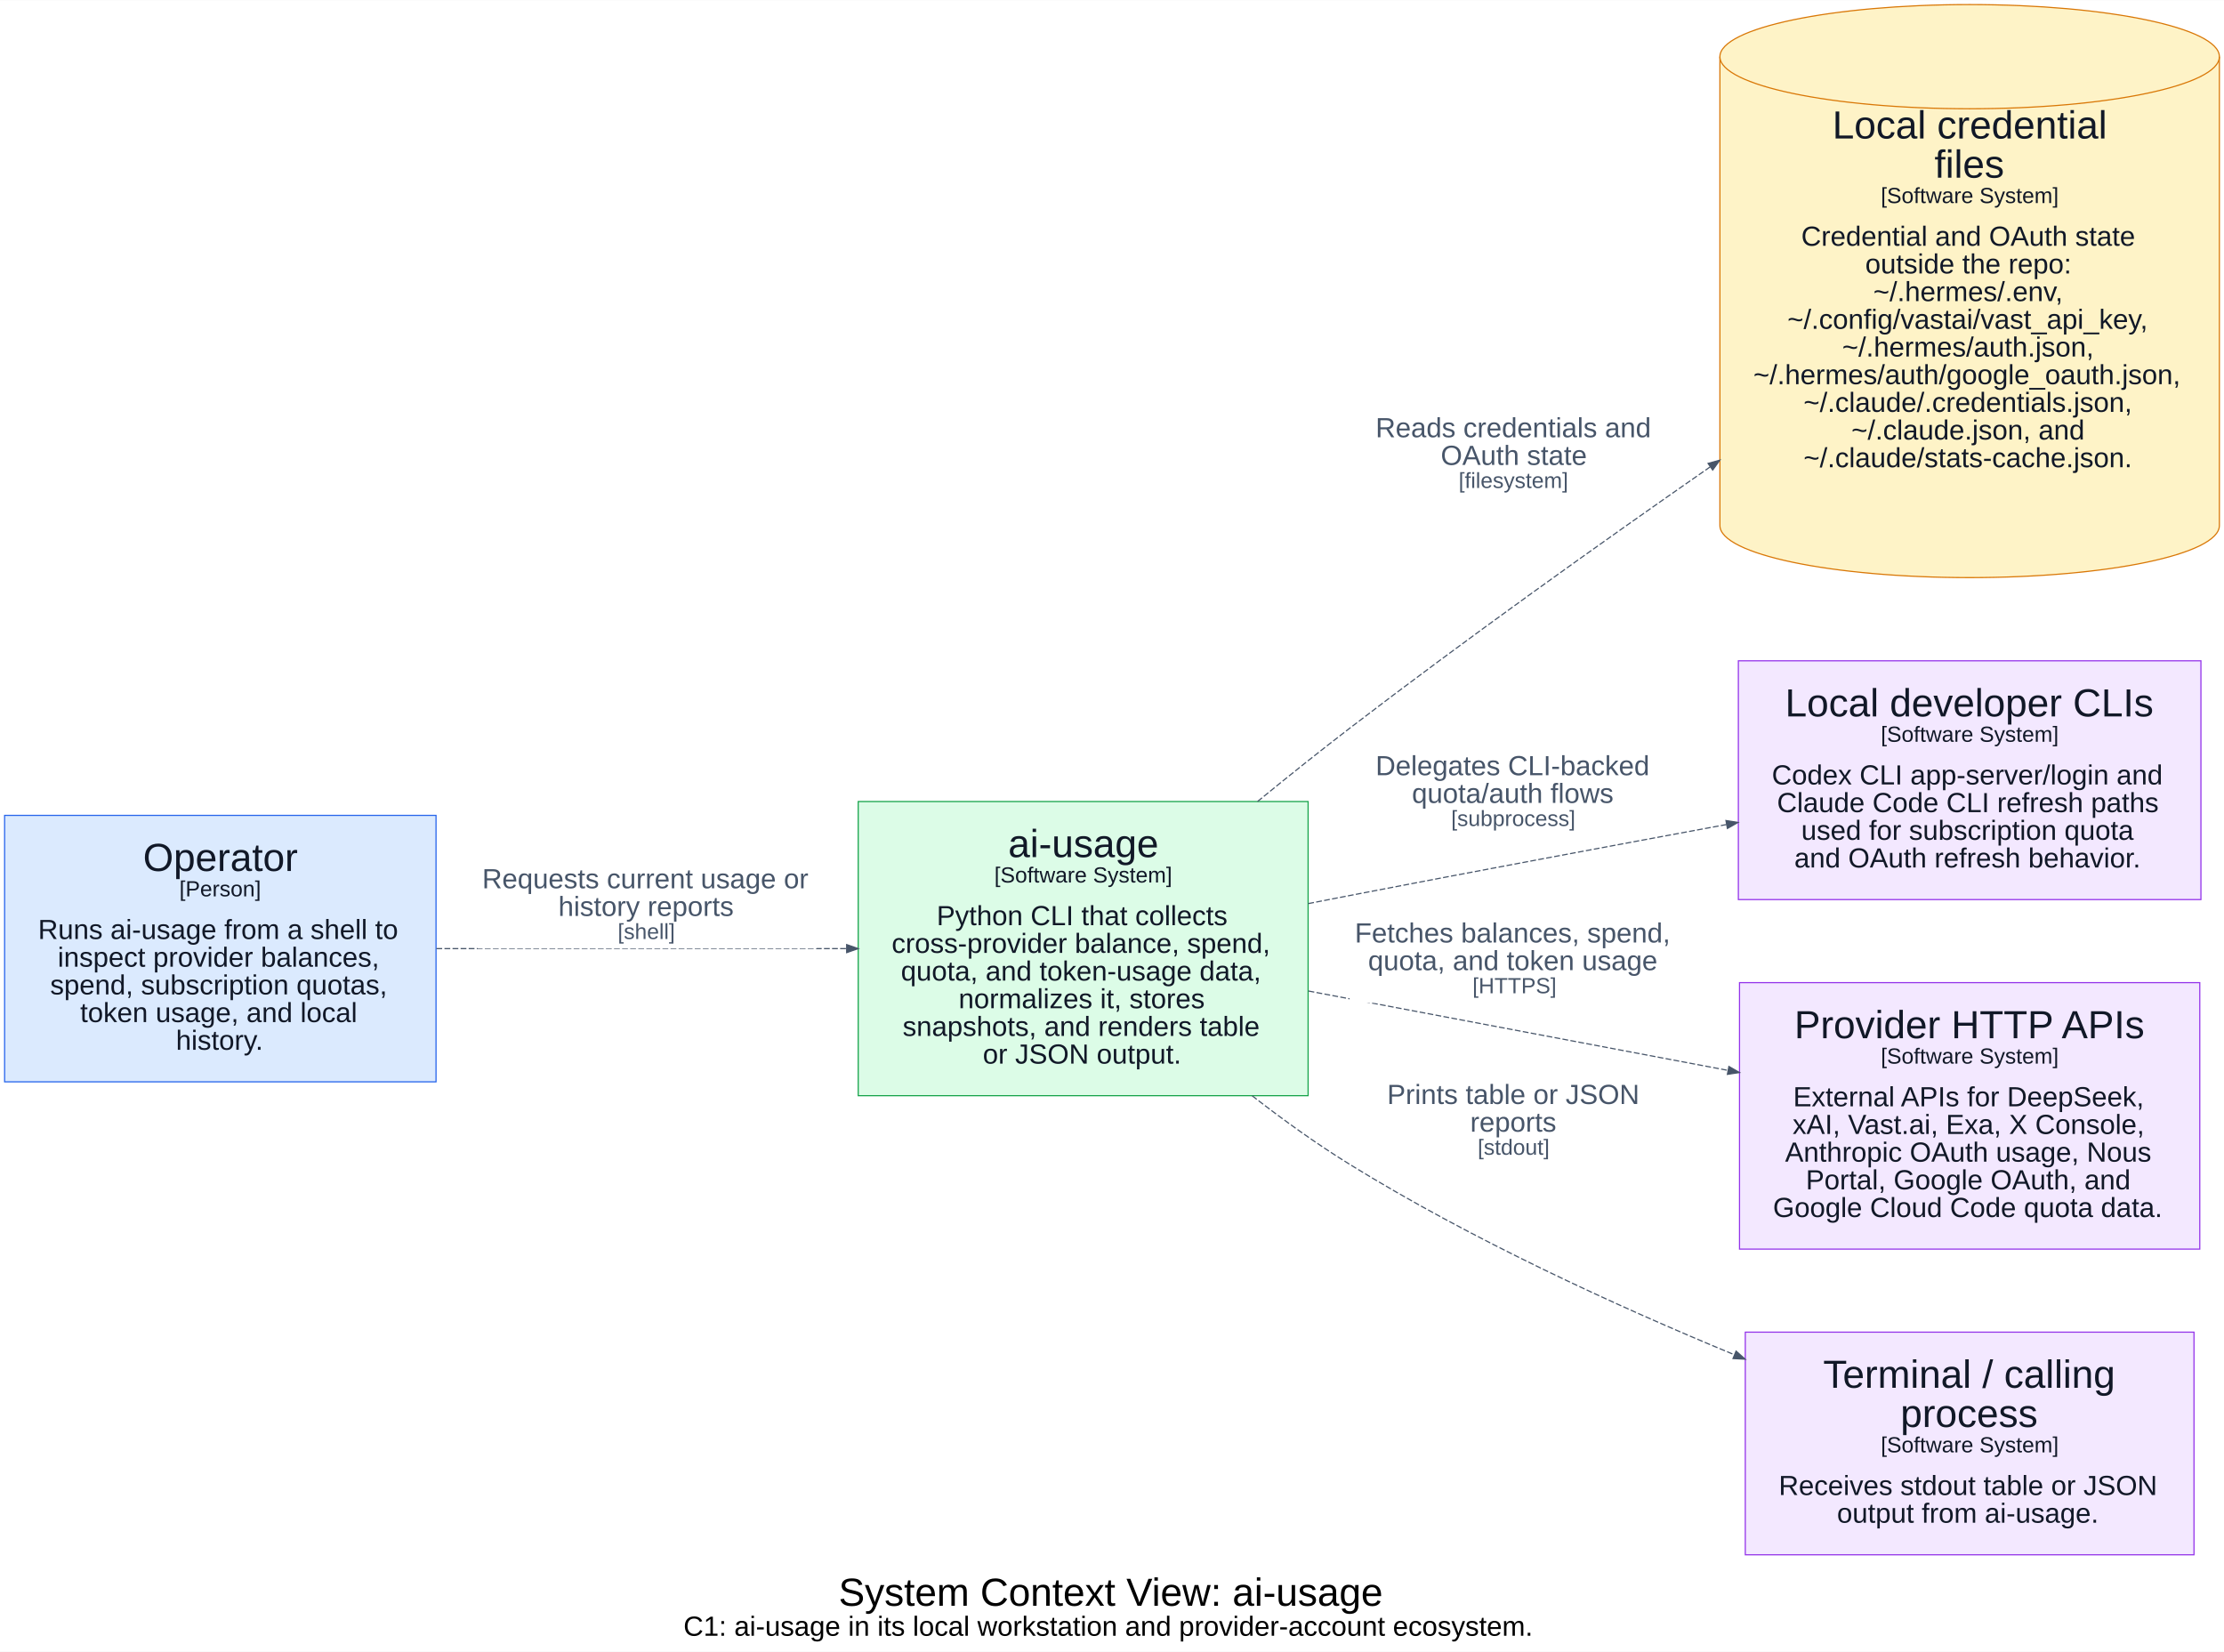
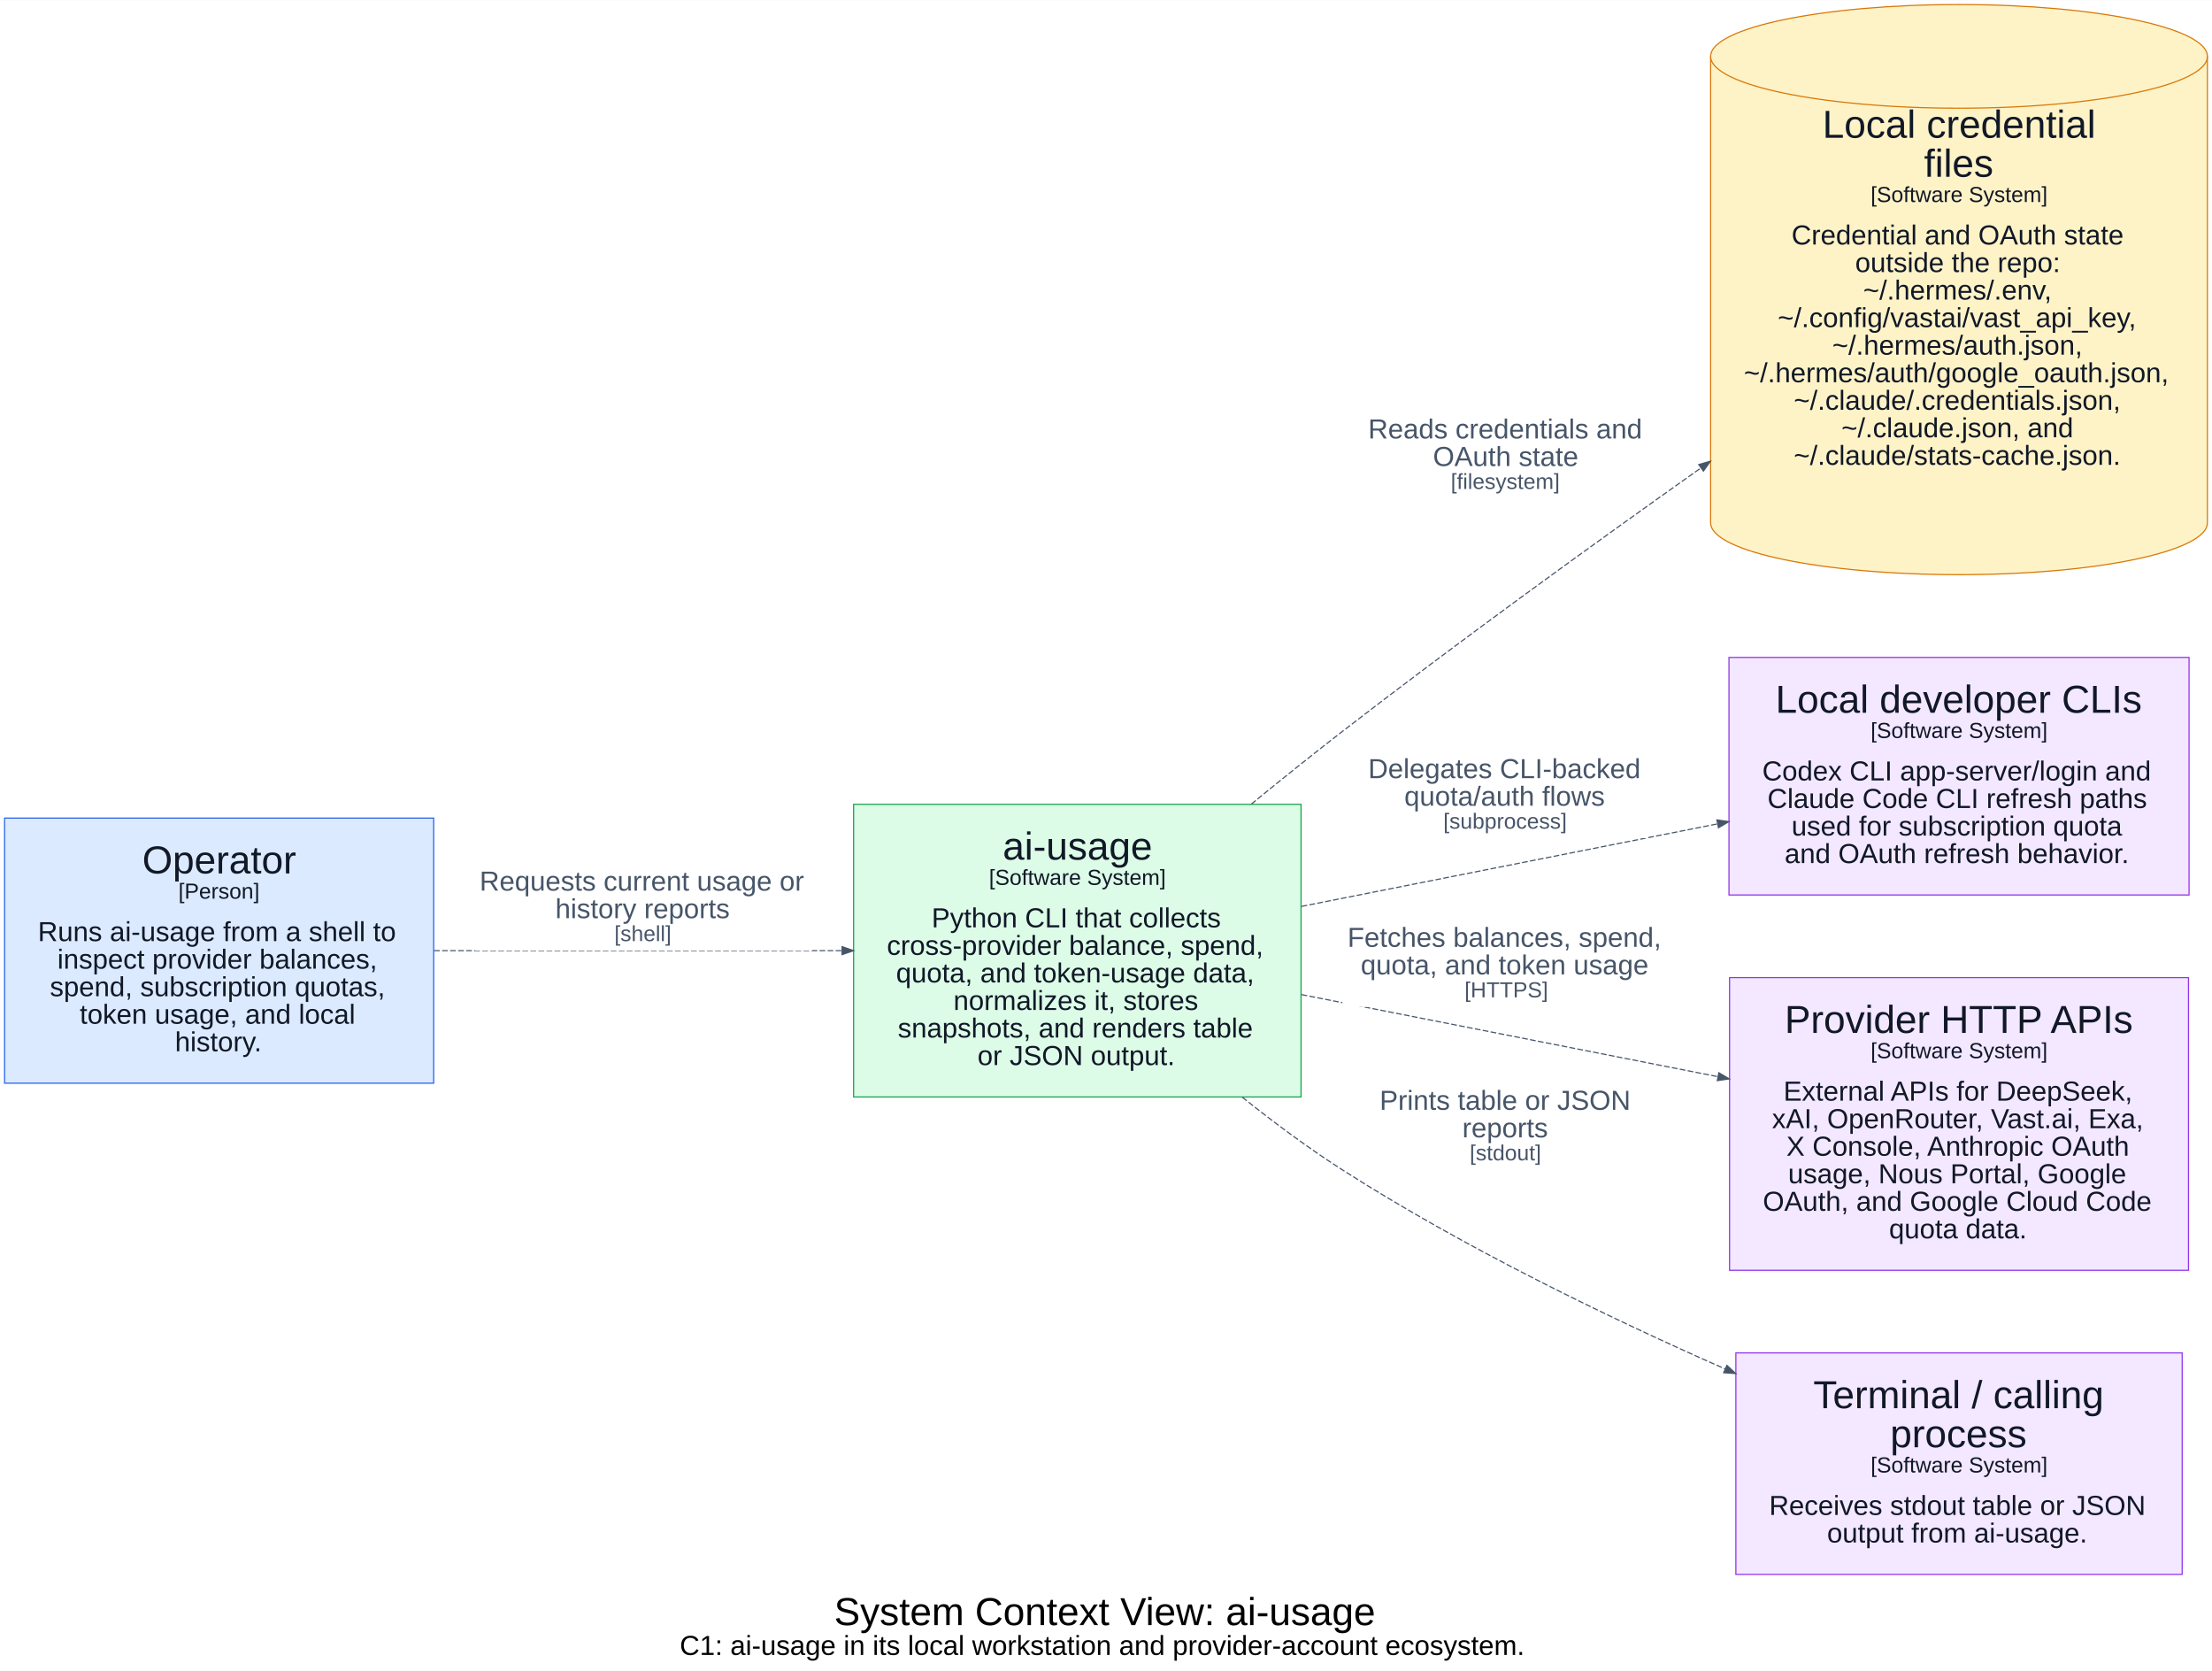
- <svg xmlns="http://www.w3.org/2000/svg" width="1928pt" height="1432pt" viewBox="0.00 0.00 1928.00 1431.69">
-   <g id="graph0" class="graph" transform="scale(1 1) rotate(0) translate(4 1427.69)">
-     <polygon fill="white" stroke="transparent" points="-4,4 -4,-1427.69 1924,-1427.69 1924,4 -4,4" />
+ <svg xmlns="http://www.w3.org/2000/svg" width="1928pt" height="1456pt" viewBox="0.00 0.00 1928.00 1455.69">
+   <g id="graph0" class="graph" transform="scale(1 1) rotate(0) translate(4 1451.69)">
+     <polygon fill="white" stroke="transparent" points="-4,4 -4,-1451.69 1924,-1451.69 1924,4 -4,4" />
    <text text-anchor="start" x="723" y="-35.8" font-family="Arial" font-size="34.00">System Context View: ai-usage</text>
    <text text-anchor="start" x="588.5" y="-9.8" font-family="Arial" font-size="24.00">C1: ai-usage in its local workstation and provider-account ecosystem.</text>
    <g id="1" class="node">
-       <polygon fill="#dbeafe" stroke="#2563eb" points="374,-721 0,-721 0,-490 374,-490 374,-721" />
-       <text text-anchor="start" x="120" y="-672.8" font-family="Arial" font-size="34.00" fill="#111827">Operator</text>
-       <text text-anchor="start" x="151.5" y="-650.8" font-family="Arial" font-size="19.00" fill="#111827">[Person]</text>
-       <text text-anchor="start" x="29" y="-613.8" font-family="Arial" font-size="24.00" fill="#111827">Runs ai-usage from a shell to</text>
-       <text text-anchor="start" x="46" y="-589.8" font-family="Arial" font-size="24.00" fill="#111827">inspect provider balances,</text>
-       <text text-anchor="start" x="39.5" y="-565.8" font-family="Arial" font-size="24.00" fill="#111827">spend, subscription quotas,</text>
-       <text text-anchor="start" x="65.5" y="-541.8" font-family="Arial" font-size="24.00" fill="#111827">token usage, and local</text>
-       <text text-anchor="start" x="148.5" y="-517.8" font-family="Arial" font-size="24.00" fill="#111827">history.</text>
+       <polygon fill="#dbeafe" stroke="#2563eb" points="374,-739 0,-739 0,-508 374,-508 374,-739" />
+       <text text-anchor="start" x="120" y="-690.8" font-family="Arial" font-size="34.00" fill="#111827">Operator</text>
+       <text text-anchor="start" x="151.5" y="-668.8" font-family="Arial" font-size="19.00" fill="#111827">[Person]</text>
+       <text text-anchor="start" x="29" y="-631.8" font-family="Arial" font-size="24.00" fill="#111827">Runs ai-usage from a shell to</text>
+       <text text-anchor="start" x="46" y="-607.8" font-family="Arial" font-size="24.00" fill="#111827">inspect provider balances,</text>
+       <text text-anchor="start" x="39.5" y="-583.8" font-family="Arial" font-size="24.00" fill="#111827">spend, subscription quotas,</text>
+       <text text-anchor="start" x="65.5" y="-559.8" font-family="Arial" font-size="24.00" fill="#111827">token usage, and local</text>
+       <text text-anchor="start" x="148.5" y="-535.8" font-family="Arial" font-size="24.00" fill="#111827">history.</text>
    </g>
    <g id="2" class="node">
-       <polygon fill="#dcfce7" stroke="#16a34a" points="1130,-733 740,-733 740,-478 1130,-478 1130,-733" />
-       <text text-anchor="start" x="870" y="-684.8" font-family="Arial" font-size="34.00" fill="#111827">ai-usage</text>
-       <text text-anchor="start" x="858" y="-662.8" font-family="Arial" font-size="19.00" fill="#111827">[Software System]</text>
-       <text text-anchor="start" x="808" y="-625.8" font-family="Arial" font-size="24.00" fill="#111827">Python CLI that collects</text>
-       <text text-anchor="start" x="769" y="-601.8" font-family="Arial" font-size="24.00" fill="#111827">cross-provider balance, spend,</text>
-       <text text-anchor="start" x="777" y="-577.8" font-family="Arial" font-size="24.00" fill="#111827">quota, and token-usage data,</text>
-       <text text-anchor="start" x="827" y="-553.8" font-family="Arial" font-size="24.00" fill="#111827">normalizes it, stores</text>
-       <text text-anchor="start" x="778.5" y="-529.8" font-family="Arial" font-size="24.00" fill="#111827">snapshots, and renders table</text>
-       <text text-anchor="start" x="848" y="-505.8" font-family="Arial" font-size="24.00" fill="#111827">or JSON output.</text>
+       <polygon fill="#dcfce7" stroke="#16a34a" points="1130,-751 740,-751 740,-496 1130,-496 1130,-751" />
+       <text text-anchor="start" x="870" y="-702.8" font-family="Arial" font-size="34.00" fill="#111827">ai-usage</text>
+       <text text-anchor="start" x="858" y="-680.8" font-family="Arial" font-size="19.00" fill="#111827">[Software System]</text>
+       <text text-anchor="start" x="808" y="-643.8" font-family="Arial" font-size="24.00" fill="#111827">Python CLI that collects</text>
+       <text text-anchor="start" x="769" y="-619.8" font-family="Arial" font-size="24.00" fill="#111827">cross-provider balance, spend,</text>
+       <text text-anchor="start" x="777" y="-595.8" font-family="Arial" font-size="24.00" fill="#111827">quota, and token-usage data,</text>
+       <text text-anchor="start" x="827" y="-571.8" font-family="Arial" font-size="24.00" fill="#111827">normalizes it, stores</text>
+       <text text-anchor="start" x="778.5" y="-547.8" font-family="Arial" font-size="24.00" fill="#111827">snapshots, and renders table</text>
+       <text text-anchor="start" x="848" y="-523.8" font-family="Arial" font-size="24.00" fill="#111827">or JSON output.</text>
    </g>
    <g id="18" class="edge">
-       <path fill="none" stroke="#475569" stroke-dasharray="5,2" d="M374.32,-605.5C482.4,-605.5 618.65,-605.5 729.66,-605.5" />
-       <polygon fill="#475569" stroke="#475569" points="729.98,-609 739.98,-605.5 729.98,-602 729.98,-609" />
-       <polygon fill="white" stroke="transparent" points="410,-605.5 410,-680.5 704,-680.5 704,-605.5 410,-605.5" />
-       <text text-anchor="start" x="414" y="-657.8" font-family="Arial" font-size="24.00" fill="#475569">Requests current usage or</text>
-       <text text-anchor="start" x="480" y="-633.8" font-family="Arial" font-size="24.00" fill="#475569">history reports</text>
-       <text text-anchor="start" x="531.5" y="-613.8" font-family="Arial" font-size="19.00" fill="#475569">[shell]</text>
+       <path fill="none" stroke="#475569" stroke-dasharray="5,2" d="M374.32,-623.5C482.4,-623.5 618.65,-623.5 729.66,-623.5" />
+       <polygon fill="#475569" stroke="#475569" points="729.98,-627 739.98,-623.5 729.98,-620 729.98,-627" />
+       <polygon fill="white" stroke="transparent" points="410,-623.5 410,-698.5 704,-698.5 704,-623.5 410,-623.5" />
+       <text text-anchor="start" x="414" y="-675.8" font-family="Arial" font-size="24.00" fill="#475569">Requests current usage or</text>
+       <text text-anchor="start" x="480" y="-651.8" font-family="Arial" font-size="24.00" fill="#475569">history reports</text>
+       <text text-anchor="start" x="531.5" y="-631.8" font-family="Arial" font-size="19.00" fill="#475569">[shell]</text>
    </g>
    <g id="14" class="node">
-       <path fill="#fef3c7" stroke="#d97706" d="M1920,-1378.72C1920,-1403.63 1822.96,-1423.88 1703.5,-1423.88 1584.04,-1423.88 1487,-1403.63 1487,-1378.72 1487,-1378.72 1487,-972.28 1487,-972.28 1487,-947.37 1584.04,-927.12 1703.5,-927.12 1822.96,-927.12 1920,-947.37 1920,-972.28 1920,-972.28 1920,-1378.72 1920,-1378.72" />
-       <path fill="none" stroke="#d97706" d="M1920,-1378.72C1920,-1353.8 1822.96,-1333.56 1703.5,-1333.56 1584.04,-1333.56 1487,-1353.8 1487,-1378.72" />
-       <text text-anchor="start" x="1584.5" y="-1307.8" font-family="Arial" font-size="34.00" fill="#111827">Local credential</text>
-       <text text-anchor="start" x="1673" y="-1273.8" font-family="Arial" font-size="34.00" fill="#111827">files</text>
-       <text text-anchor="start" x="1626.5" y="-1251.8" font-family="Arial" font-size="19.00" fill="#111827">[Software System]</text>
-       <text text-anchor="start" x="1557.5" y="-1214.8" font-family="Arial" font-size="24.00" fill="#111827">Credential and OAuth state</text>
-       <text text-anchor="start" x="1613" y="-1190.8" font-family="Arial" font-size="24.00" fill="#111827">outside the repo:</text>
-       <text text-anchor="start" x="1620" y="-1166.8" font-family="Arial" font-size="24.00" fill="#111827">~/.hermes/.env,</text>
-       <text text-anchor="start" x="1545.5" y="-1142.8" font-family="Arial" font-size="24.00" fill="#111827">~/.config/vastai/vast_api_key,</text>
-       <text text-anchor="start" x="1593" y="-1118.8" font-family="Arial" font-size="24.00" fill="#111827">~/.hermes/auth.json,</text>
-       <text text-anchor="start" x="1516" y="-1094.8" font-family="Arial" font-size="24.00" fill="#111827">~/.hermes/auth/google_oauth.json,</text>
-       <text text-anchor="start" x="1559.5" y="-1070.8" font-family="Arial" font-size="24.00" fill="#111827">~/.claude/.credentials.json,</text>
-       <text text-anchor="start" x="1601" y="-1046.8" font-family="Arial" font-size="24.00" fill="#111827">~/.claude.json, and</text>
-       <text text-anchor="start" x="1559.5" y="-1022.8" font-family="Arial" font-size="24.00" fill="#111827">~/.claude/stats-cache.json.</text>
+       <path fill="#fef3c7" stroke="#d97706" d="M1920,-1402.72C1920,-1427.63 1822.96,-1447.88 1703.5,-1447.88 1584.04,-1447.88 1487,-1427.63 1487,-1402.72 1487,-1402.72 1487,-996.28 1487,-996.28 1487,-971.37 1584.04,-951.12 1703.5,-951.12 1822.96,-951.12 1920,-971.37 1920,-996.28 1920,-996.28 1920,-1402.72 1920,-1402.72" />
+       <path fill="none" stroke="#d97706" d="M1920,-1402.72C1920,-1377.8 1822.96,-1357.56 1703.5,-1357.56 1584.04,-1357.56 1487,-1377.8 1487,-1402.72" />
+       <text text-anchor="start" x="1584.5" y="-1331.8" font-family="Arial" font-size="34.00" fill="#111827">Local credential</text>
+       <text text-anchor="start" x="1673" y="-1297.8" font-family="Arial" font-size="34.00" fill="#111827">files</text>
+       <text text-anchor="start" x="1626.5" y="-1275.8" font-family="Arial" font-size="19.00" fill="#111827">[Software System]</text>
+       <text text-anchor="start" x="1557.5" y="-1238.8" font-family="Arial" font-size="24.00" fill="#111827">Credential and OAuth state</text>
+       <text text-anchor="start" x="1613" y="-1214.8" font-family="Arial" font-size="24.00" fill="#111827">outside the repo:</text>
+       <text text-anchor="start" x="1620" y="-1190.8" font-family="Arial" font-size="24.00" fill="#111827">~/.hermes/.env,</text>
+       <text text-anchor="start" x="1545.5" y="-1166.8" font-family="Arial" font-size="24.00" fill="#111827">~/.config/vastai/vast_api_key,</text>
+       <text text-anchor="start" x="1593" y="-1142.8" font-family="Arial" font-size="24.00" fill="#111827">~/.hermes/auth.json,</text>
+       <text text-anchor="start" x="1516" y="-1118.8" font-family="Arial" font-size="24.00" fill="#111827">~/.hermes/auth/google_oauth.json,</text>
+       <text text-anchor="start" x="1559.5" y="-1094.8" font-family="Arial" font-size="24.00" fill="#111827">~/.claude/.credentials.json,</text>
+       <text text-anchor="start" x="1601" y="-1070.8" font-family="Arial" font-size="24.00" fill="#111827">~/.claude.json, and</text>
+       <text text-anchor="start" x="1559.5" y="-1046.8" font-family="Arial" font-size="24.00" fill="#111827">~/.claude/stats-cache.json.</text>
    </g>
    <g id="15" class="node">
-       <polygon fill="#f3e8ff" stroke="#9333ea" points="1904,-855 1503,-855 1503,-648 1904,-648 1904,-855" />
-       <text text-anchor="start" x="1543.5" y="-806.8" font-family="Arial" font-size="34.00" fill="#111827">Local developer CLIs</text>
-       <text text-anchor="start" x="1626.5" y="-784.8" font-family="Arial" font-size="19.00" fill="#111827">[Software System]</text>
-       <text text-anchor="start" x="1532" y="-747.8" font-family="Arial" font-size="24.00" fill="#111827">Codex CLI app-server/login and</text>
-       <text text-anchor="start" x="1536.5" y="-723.8" font-family="Arial" font-size="24.00" fill="#111827">Claude Code CLI refresh paths</text>
-       <text text-anchor="start" x="1557.5" y="-699.8" font-family="Arial" font-size="24.00" fill="#111827">used for subscription quota</text>
-       <text text-anchor="start" x="1551.5" y="-675.8" font-family="Arial" font-size="24.00" fill="#111827">and OAuth refresh behavior.</text>
+       <polygon fill="#f3e8ff" stroke="#9333ea" points="1904,-879 1503,-879 1503,-672 1904,-672 1904,-879" />
+       <text text-anchor="start" x="1543.5" y="-830.8" font-family="Arial" font-size="34.00" fill="#111827">Local developer CLIs</text>
+       <text text-anchor="start" x="1626.5" y="-808.8" font-family="Arial" font-size="19.00" fill="#111827">[Software System]</text>
+       <text text-anchor="start" x="1532" y="-771.8" font-family="Arial" font-size="24.00" fill="#111827">Codex CLI app-server/login and</text>
+       <text text-anchor="start" x="1536.5" y="-747.8" font-family="Arial" font-size="24.00" fill="#111827">Claude Code CLI refresh paths</text>
+       <text text-anchor="start" x="1557.5" y="-723.8" font-family="Arial" font-size="24.00" fill="#111827">used for subscription quota</text>
+       <text text-anchor="start" x="1551.5" y="-699.8" font-family="Arial" font-size="24.00" fill="#111827">and OAuth refresh behavior.</text>
    </g>
    <g id="16" class="node">
-       <polygon fill="#f3e8ff" stroke="#9333ea" points="1903,-576 1504,-576 1504,-345 1903,-345 1903,-576" />
-       <text text-anchor="start" x="1551.5" y="-527.8" font-family="Arial" font-size="34.00" fill="#111827">Provider HTTP APIs</text>
-       <text text-anchor="start" x="1626.5" y="-505.8" font-family="Arial" font-size="19.00" fill="#111827">[Software System]</text>
-       <text text-anchor="start" x="1550.5" y="-468.8" font-family="Arial" font-size="24.00" fill="#111827">External APIs for DeepSeek,</text>
-       <text text-anchor="start" x="1550" y="-444.8" font-family="Arial" font-size="24.00" fill="#111827">xAI, Vast.ai, Exa, X Console,</text>
-       <text text-anchor="start" x="1543.5" y="-420.8" font-family="Arial" font-size="24.00" fill="#111827">Anthropic OAuth usage, Nous</text>
-       <text text-anchor="start" x="1561.5" y="-396.8" font-family="Arial" font-size="24.00" fill="#111827">Portal, Google OAuth, and</text>
-       <text text-anchor="start" x="1533" y="-372.8" font-family="Arial" font-size="24.00" fill="#111827">Google Cloud Code quota data.</text>
+       <polygon fill="#f3e8ff" stroke="#9333ea" points="1903.5,-600 1503.5,-600 1503.5,-345 1903.5,-345 1903.5,-600" />
+       <text text-anchor="start" x="1551.5" y="-551.8" font-family="Arial" font-size="34.00" fill="#111827">Provider HTTP APIs</text>
+       <text text-anchor="start" x="1626.5" y="-529.8" font-family="Arial" font-size="19.00" fill="#111827">[Software System]</text>
+       <text text-anchor="start" x="1550.5" y="-492.8" font-family="Arial" font-size="24.00" fill="#111827">External APIs for DeepSeek,</text>
+       <text text-anchor="start" x="1540.5" y="-468.8" font-family="Arial" font-size="24.00" fill="#111827">xAI, OpenRouter, Vast.ai, Exa,</text>
+       <text text-anchor="start" x="1553" y="-444.8" font-family="Arial" font-size="24.00" fill="#111827">X Console, Anthropic OAuth</text>
+       <text text-anchor="start" x="1554.5" y="-420.8" font-family="Arial" font-size="24.00" fill="#111827">usage, Nous Portal, Google</text>
+       <text text-anchor="start" x="1532.5" y="-396.8" font-family="Arial" font-size="24.00" fill="#111827">OAuth, and Google Cloud Code</text>
+       <text text-anchor="start" x="1642.5" y="-372.8" font-family="Arial" font-size="24.00" fill="#111827">quota data.</text>
    </g>
    <g id="17" class="node">
      <polygon fill="#f3e8ff" stroke="#9333ea" points="1898,-273 1509,-273 1509,-80 1898,-80 1898,-273" />
      <text text-anchor="start" x="1576.5" y="-224.8" font-family="Arial" font-size="34.00" fill="#111827">Terminal / calling</text>
      <text text-anchor="start" x="1643.5" y="-190.8" font-family="Arial" font-size="34.00" fill="#111827">process</text>
      <text text-anchor="start" x="1626.5" y="-168.8" font-family="Arial" font-size="19.00" fill="#111827">[Software System]</text>
      <text text-anchor="start" x="1538" y="-131.8" font-family="Arial" font-size="24.00" fill="#111827">Receives stdout table or JSON</text>
      <text text-anchor="start" x="1588.5" y="-107.8" font-family="Arial" font-size="24.00" fill="#111827">output from ai-usage.</text>
    </g>
    <g id="22" class="edge">
-       <path fill="none" stroke="#475569" stroke-dasharray="5,2" d="M1086.2,-733.06C1112.51,-754.59 1139.84,-776.45 1166,-796.5 1266.69,-873.69 1381.2,-955.37 1478.49,-1023.06" />
-       <polygon fill="#475569" stroke="#475569" points="1476.74,-1026.11 1486.95,-1028.94 1480.74,-1020.36 1476.74,-1026.11" />
-       <polygon fill="white" stroke="transparent" points="1184,-996.5 1184,-1071.5 1433,-1071.5 1433,-996.5 1184,-996.5" />
-       <text text-anchor="start" x="1188.5" y="-1048.8" font-family="Arial" font-size="24.00" fill="#475569">Reads credentials and</text>
-       <text text-anchor="start" x="1245" y="-1024.8" font-family="Arial" font-size="24.00" fill="#475569">OAuth state</text>
-       <text text-anchor="start" x="1260.5" y="-1004.8" font-family="Arial" font-size="19.00" fill="#475569">[filesystem]</text>
+       <path fill="none" stroke="#475569" stroke-dasharray="5,2" d="M1086.63,-751.15C1112.84,-772.62 1140.02,-794.43 1166,-814.5 1266.83,-892.39 1381.22,-975.21 1478.4,-1044" />
+       <polygon fill="#475569" stroke="#475569" points="1476.67,-1047.06 1486.86,-1049.98 1480.71,-1041.35 1476.67,-1047.06" />
+       <polygon fill="white" stroke="transparent" points="1184,-1017.5 1184,-1092.5 1433,-1092.5 1433,-1017.5 1184,-1017.5" />
+       <text text-anchor="start" x="1188.5" y="-1069.8" font-family="Arial" font-size="24.00" fill="#475569">Reads credentials and</text>
+       <text text-anchor="start" x="1245" y="-1045.8" font-family="Arial" font-size="24.00" fill="#475569">OAuth state</text>
+       <text text-anchor="start" x="1260.5" y="-1025.8" font-family="Arial" font-size="19.00" fill="#475569">[filesystem]</text>
    </g>
    <g id="23" class="edge">
-       <path fill="none" stroke="#475569" stroke-dasharray="5,2" d="M1130.15,-644.52C1142.28,-646.9 1154.31,-649.24 1166,-651.5 1273.7,-672.31 1393.71,-694.74 1492.87,-713.08" />
-       <polygon fill="#475569" stroke="#475569" points="1492.23,-716.53 1502.7,-714.9 1493.5,-709.64 1492.23,-716.53" />
-       <polygon fill="white" stroke="transparent" points="1184.5,-703.5 1184.5,-778.5 1432.5,-778.5 1432.5,-703.5 1184.5,-703.5" />
-       <text text-anchor="start" x="1188.5" y="-755.8" font-family="Arial" font-size="24.00" fill="#475569">Delegates CLI-backed</text>
-       <text text-anchor="start" x="1220" y="-731.8" font-family="Arial" font-size="24.00" fill="#475569">quota/auth flows</text>
-       <text text-anchor="start" x="1254" y="-711.8" font-family="Arial" font-size="19.00" fill="#475569">[subprocess]</text>
+       <path fill="none" stroke="#475569" stroke-dasharray="5,2" d="M1130.41,-662.05C1241.17,-684.02 1379.98,-711.54 1493.13,-733.98" />
+       <polygon fill="#475569" stroke="#475569" points="1492.46,-737.42 1502.95,-735.93 1493.83,-730.55 1492.46,-737.42" />
+       <polygon fill="white" stroke="transparent" points="1184.5,-721.5 1184.5,-796.5 1432.5,-796.5 1432.5,-721.5 1184.5,-721.5" />
+       <text text-anchor="start" x="1188.5" y="-773.8" font-family="Arial" font-size="24.00" fill="#475569">Delegates CLI-backed</text>
+       <text text-anchor="start" x="1220" y="-749.8" font-family="Arial" font-size="24.00" fill="#475569">quota/auth flows</text>
+       <text text-anchor="start" x="1254" y="-729.8" font-family="Arial" font-size="19.00" fill="#475569">[subprocess]</text>
    </g>
    <g id="21" class="edge">
-       <path fill="none" stroke="#475569" stroke-dasharray="5,2" d="M1130.41,-568.72C1241.49,-547.71 1380.79,-521.36 1494.12,-499.92" />
-       <polygon fill="#475569" stroke="#475569" points="1494.78,-503.36 1503.96,-498.06 1493.48,-496.48 1494.78,-503.36" />
-       <polygon fill="white" stroke="transparent" points="1166,-558.5 1166,-633.5 1451,-633.5 1451,-558.5 1166,-558.5" />
-       <text text-anchor="start" x="1170.5" y="-610.8" font-family="Arial" font-size="24.00" fill="#475569">Fetches balances, spend,</text>
-       <text text-anchor="start" x="1182" y="-586.8" font-family="Arial" font-size="24.00" fill="#475569">quota, and token usage</text>
-       <text text-anchor="start" x="1272.5" y="-566.8" font-family="Arial" font-size="19.00" fill="#475569">[HTTPS]</text>
+       <path fill="none" stroke="#475569" stroke-dasharray="5,2" d="M1130.41,-585.2C1241.28,-563.36 1380.25,-535.98 1493.46,-513.68" />
+       <polygon fill="#475569" stroke="#475569" points="1494.15,-517.11 1503.29,-511.74 1492.8,-510.24 1494.15,-517.11" />
+       <polygon fill="white" stroke="transparent" points="1166,-574.5 1166,-649.5 1451,-649.5 1451,-574.5 1166,-574.5" />
+       <text text-anchor="start" x="1170.5" y="-626.8" font-family="Arial" font-size="24.00" fill="#475569">Fetches balances, spend,</text>
+       <text text-anchor="start" x="1182" y="-602.8" font-family="Arial" font-size="24.00" fill="#475569">quota, and token usage</text>
+       <text text-anchor="start" x="1272.5" y="-582.8" font-family="Arial" font-size="19.00" fill="#475569">[HTTPS]</text>
    </g>
    <g id="29" class="edge">
-       <path fill="none" stroke="#475569" stroke-dasharray="5,2" d="M1081.52,-477.9C1108.7,-456.78 1137.54,-436.08 1166,-418.5 1271.07,-353.62 1396.5,-296.06 1499.65,-253.38" />
-       <polygon fill="#475569" stroke="#475569" points="1501.02,-256.6 1508.93,-249.55 1498.35,-250.13 1501.02,-256.6" />
-       <polygon fill="white" stroke="transparent" points="1194.5,-418.5 1194.5,-493.5 1422.5,-493.5 1422.5,-418.5 1194.5,-418.5" />
-       <text text-anchor="start" x="1198.5" y="-470.8" font-family="Arial" font-size="24.00" fill="#475569">Prints table or JSON</text>
-       <text text-anchor="start" x="1270.5" y="-446.8" font-family="Arial" font-size="24.00" fill="#475569">reports</text>
-       <text text-anchor="start" x="1277" y="-426.8" font-family="Arial" font-size="19.00" fill="#475569">[stdout]</text>
+       <path fill="none" stroke="#475569" stroke-dasharray="5,2" d="M1078.77,-495.79C1106.77,-473.42 1136.6,-451.31 1166,-432.5 1271.06,-365.29 1396.49,-304.48 1499.65,-259.01" />
+       <polygon fill="#475569" stroke="#475569" points="1501.18,-262.17 1508.93,-254.94 1498.36,-255.76 1501.18,-262.17" />
+       <polygon fill="white" stroke="transparent" points="1194.5,-432.5 1194.5,-507.5 1422.5,-507.5 1422.5,-432.5 1194.5,-432.5" />
+       <text text-anchor="start" x="1198.5" y="-484.8" font-family="Arial" font-size="24.00" fill="#475569">Prints table or JSON</text>
+       <text text-anchor="start" x="1270.5" y="-460.8" font-family="Arial" font-size="24.00" fill="#475569">reports</text>
+       <text text-anchor="start" x="1277" y="-440.8" font-family="Arial" font-size="19.00" fill="#475569">[stdout]</text>
    </g>
  </g>
</svg>
